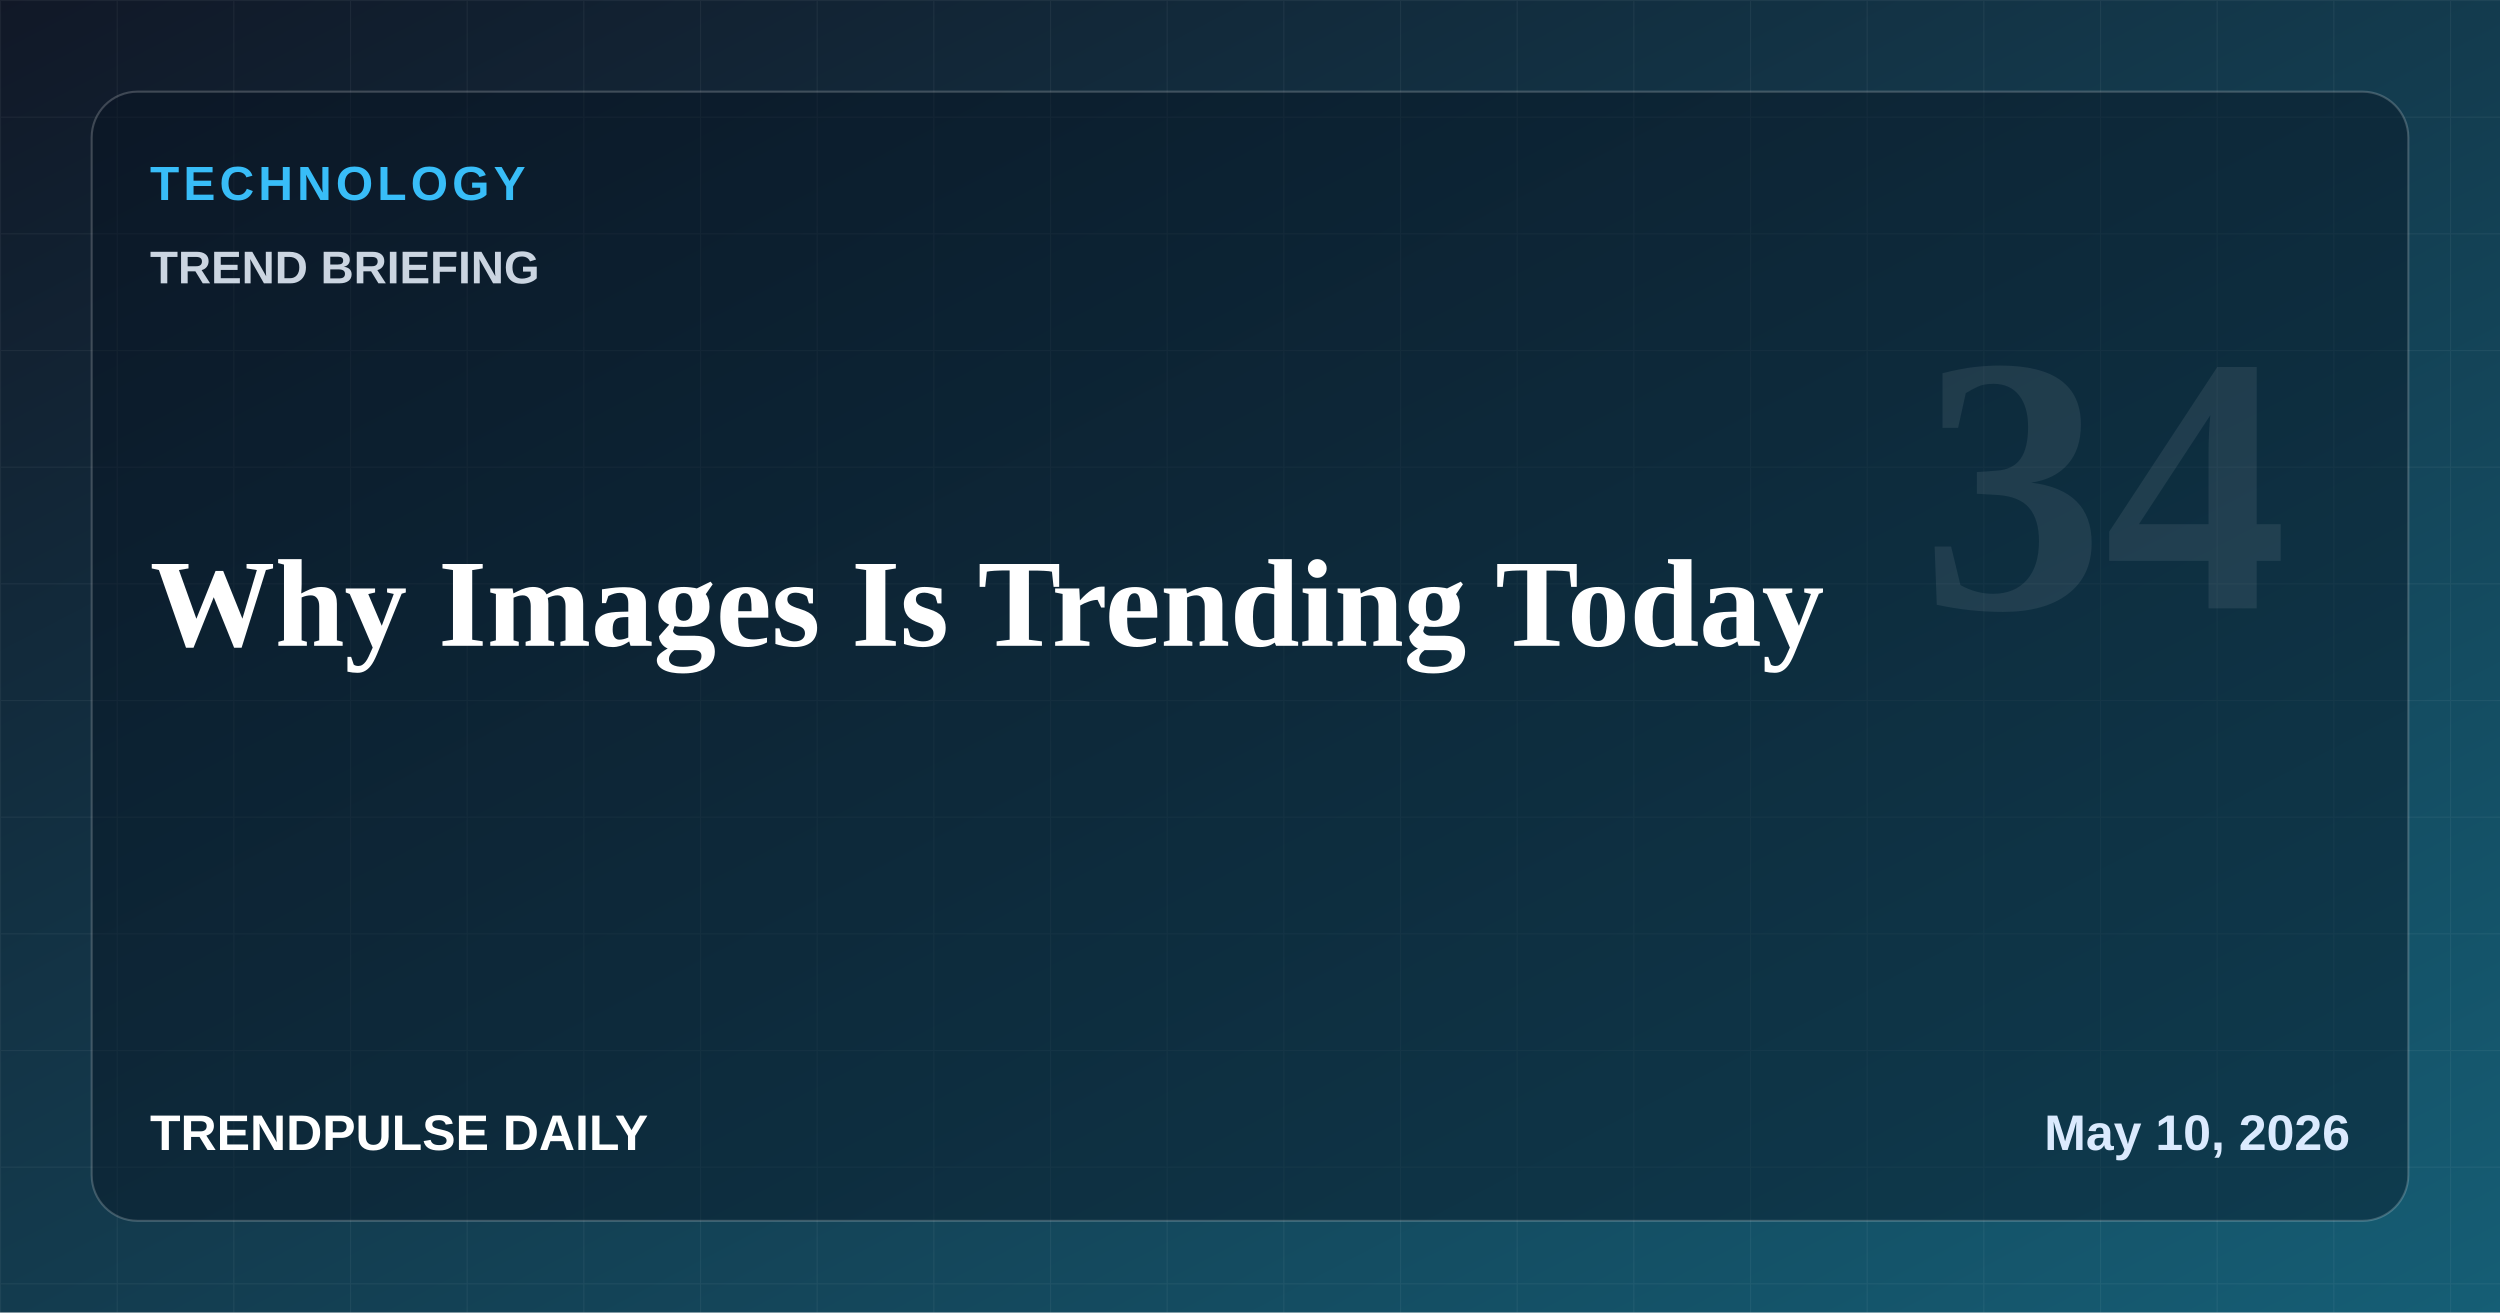
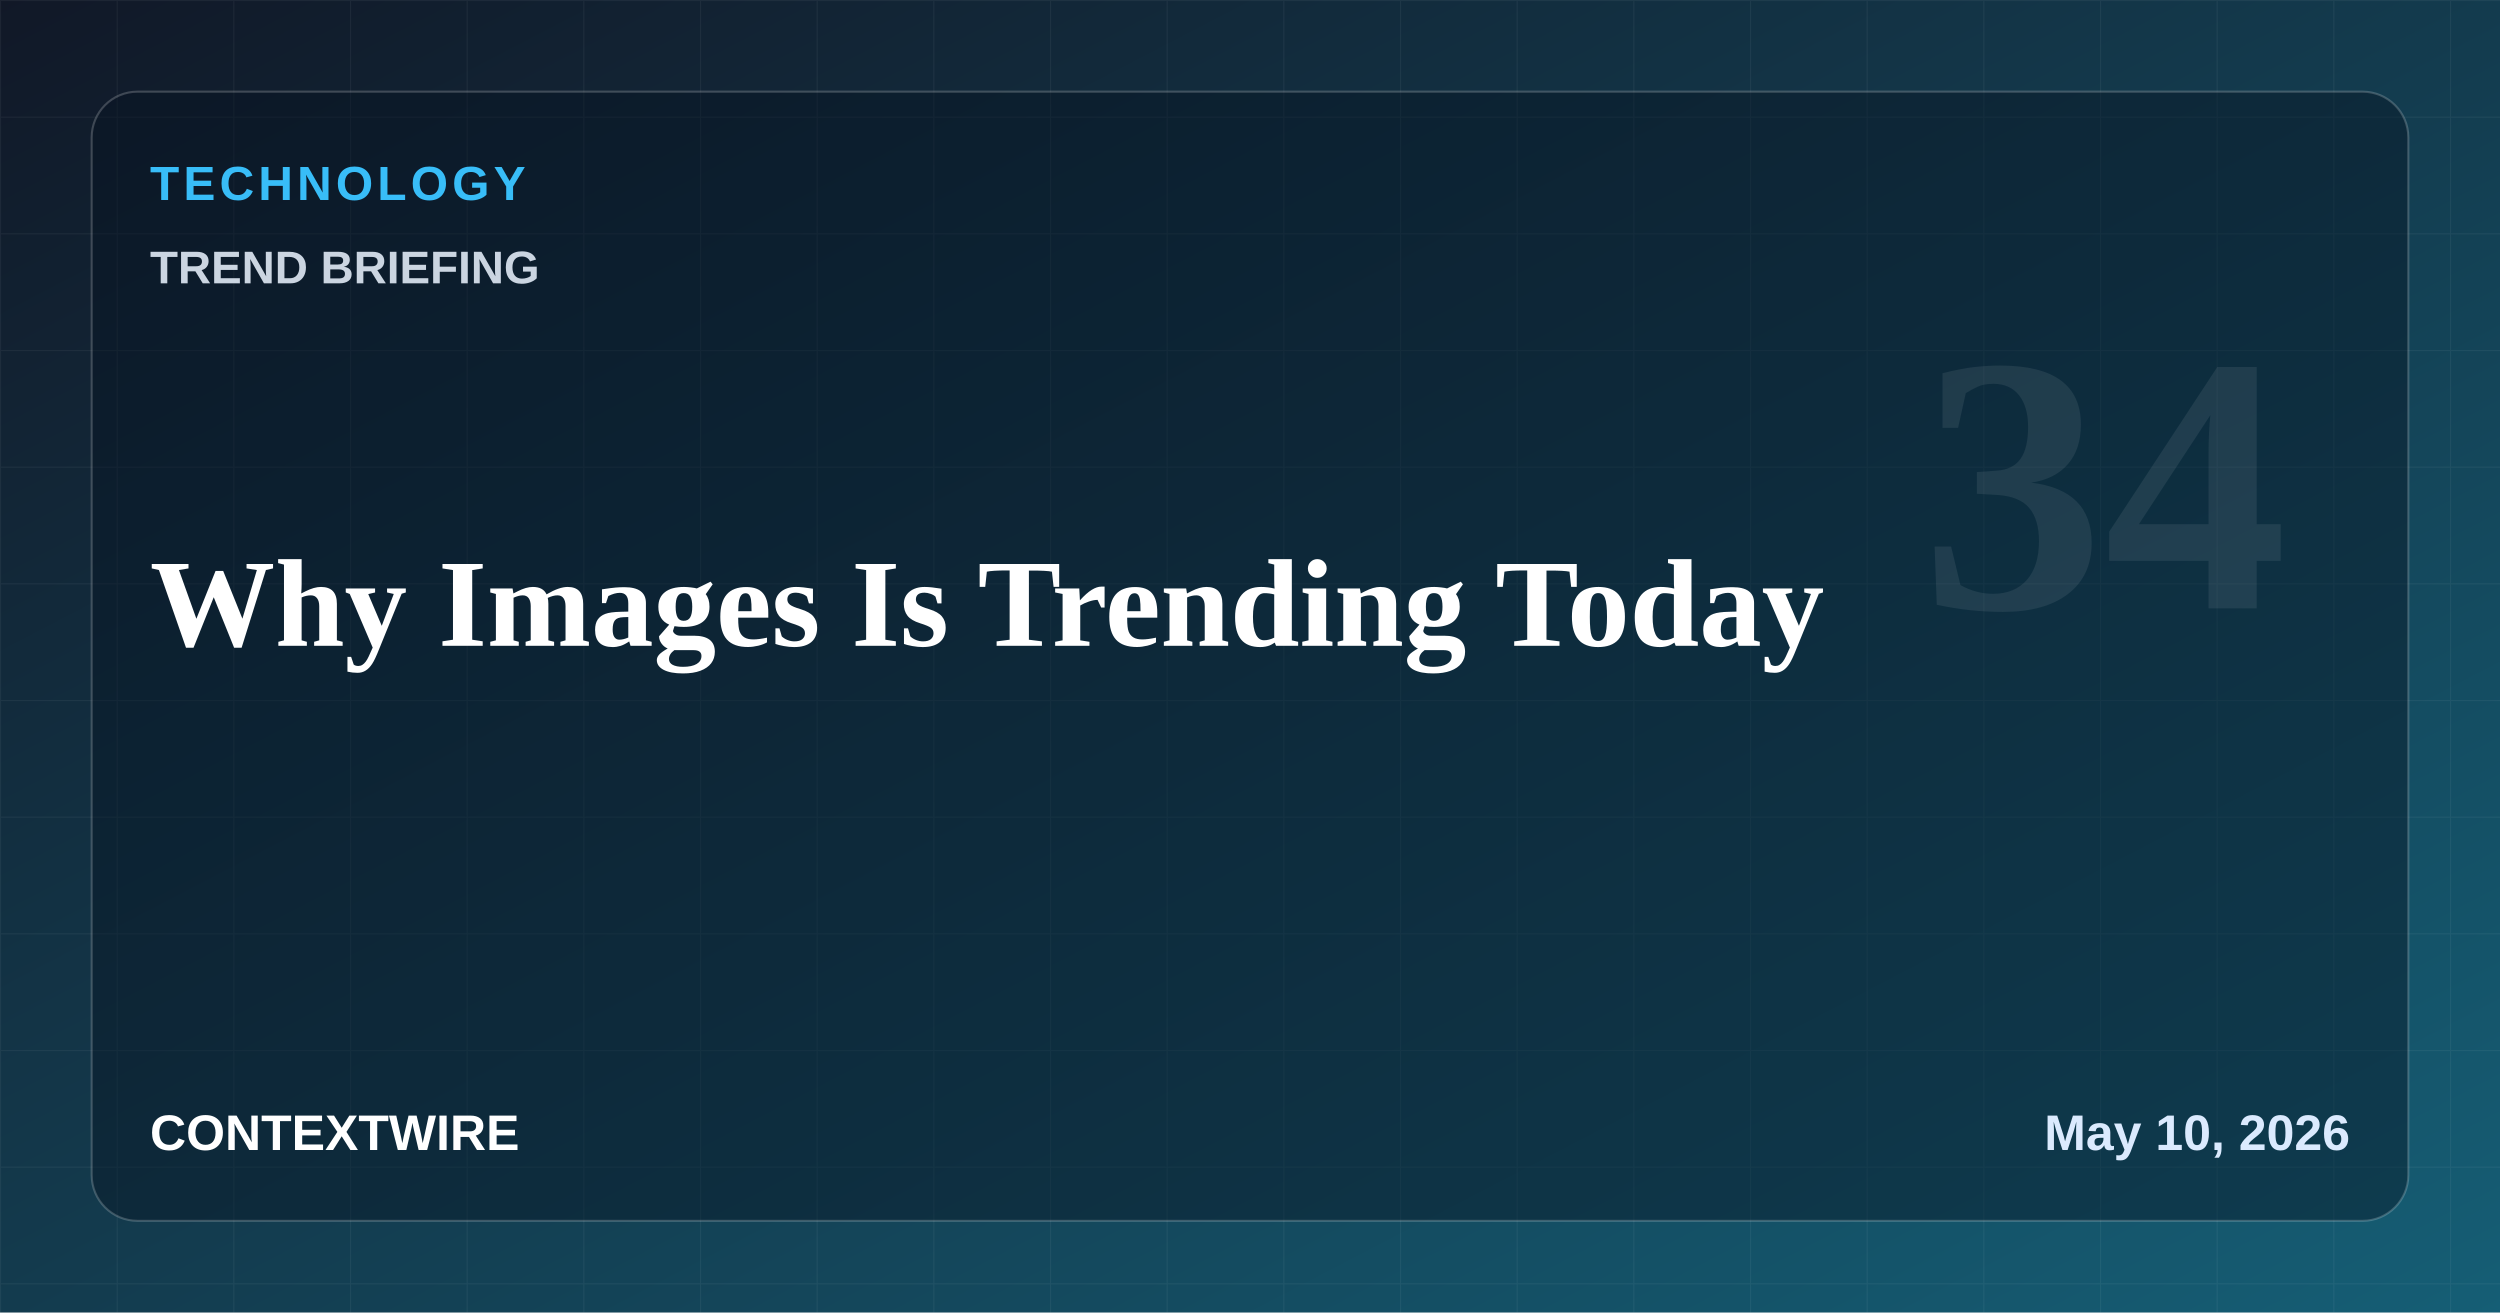
<svg xmlns="http://www.w3.org/2000/svg" width="1200" height="630" viewBox="0 0 1200 630" role="img" aria-label="Why Images Is Trending Today">
  <defs>
    <linearGradient id="bg" x1="0" y1="0" x2="1" y2="1">
      <stop offset="0" stop-color="#111827" />
      <stop offset="1" stop-color="#155e75" />
    </linearGradient>
    <pattern id="grid" width="56" height="56" patternUnits="userSpaceOnUse">
      <path d="M56 0H0v56" fill="none" stroke="#ffffff" stroke-opacity=".08" stroke-width="1" />
    </pattern>
  </defs>
  <rect width="1200" height="630" fill="url(#bg)" />
  <rect width="1200" height="630" fill="url(#grid)" opacity=".65" />
  <rect x="44" y="44" width="1112" height="542" rx="22" fill="#07111f" fill-opacity=".42" stroke="#ffffff" stroke-opacity=".2" />
  <text x="72" y="96" font-family="Arial, Helvetica, sans-serif" font-size="23" font-weight="800" fill="#38bdf8" letter-spacing="2">TECHNOLOGY</text>
  <text x="72" y="136" font-family="Arial, Helvetica, sans-serif" font-size="22" font-weight="700" fill="#cbd5e1">TREND BRIEFING</text>
  <text x="72" y="310" font-family="Georgia, 'Times New Roman', serif" font-size="60" font-weight="700" fill="#ffffff">Why Images Is Trending Today</text>
-   <text x="72" y="552" font-family="Arial, Helvetica, sans-serif" font-size="24" font-weight="800" fill="#ffffff">TRENDPULSE DAILY</text>
+   <text x="72" y="552" font-family="Arial, Helvetica, sans-serif" font-size="24" font-weight="800" fill="#ffffff">CONTEXTWIRE</text>
  <text x="1128" y="552" text-anchor="end" font-family="Arial, Helvetica, sans-serif" font-size="24" font-weight="700" fill="#dbeafe">May 10, 2026</text>
  <text x="1010" y="292" text-anchor="middle" font-family="Georgia, 'Times New Roman', serif" font-size="176" font-weight="700" fill="#ffffff" opacity=".08">34</text>
</svg>
